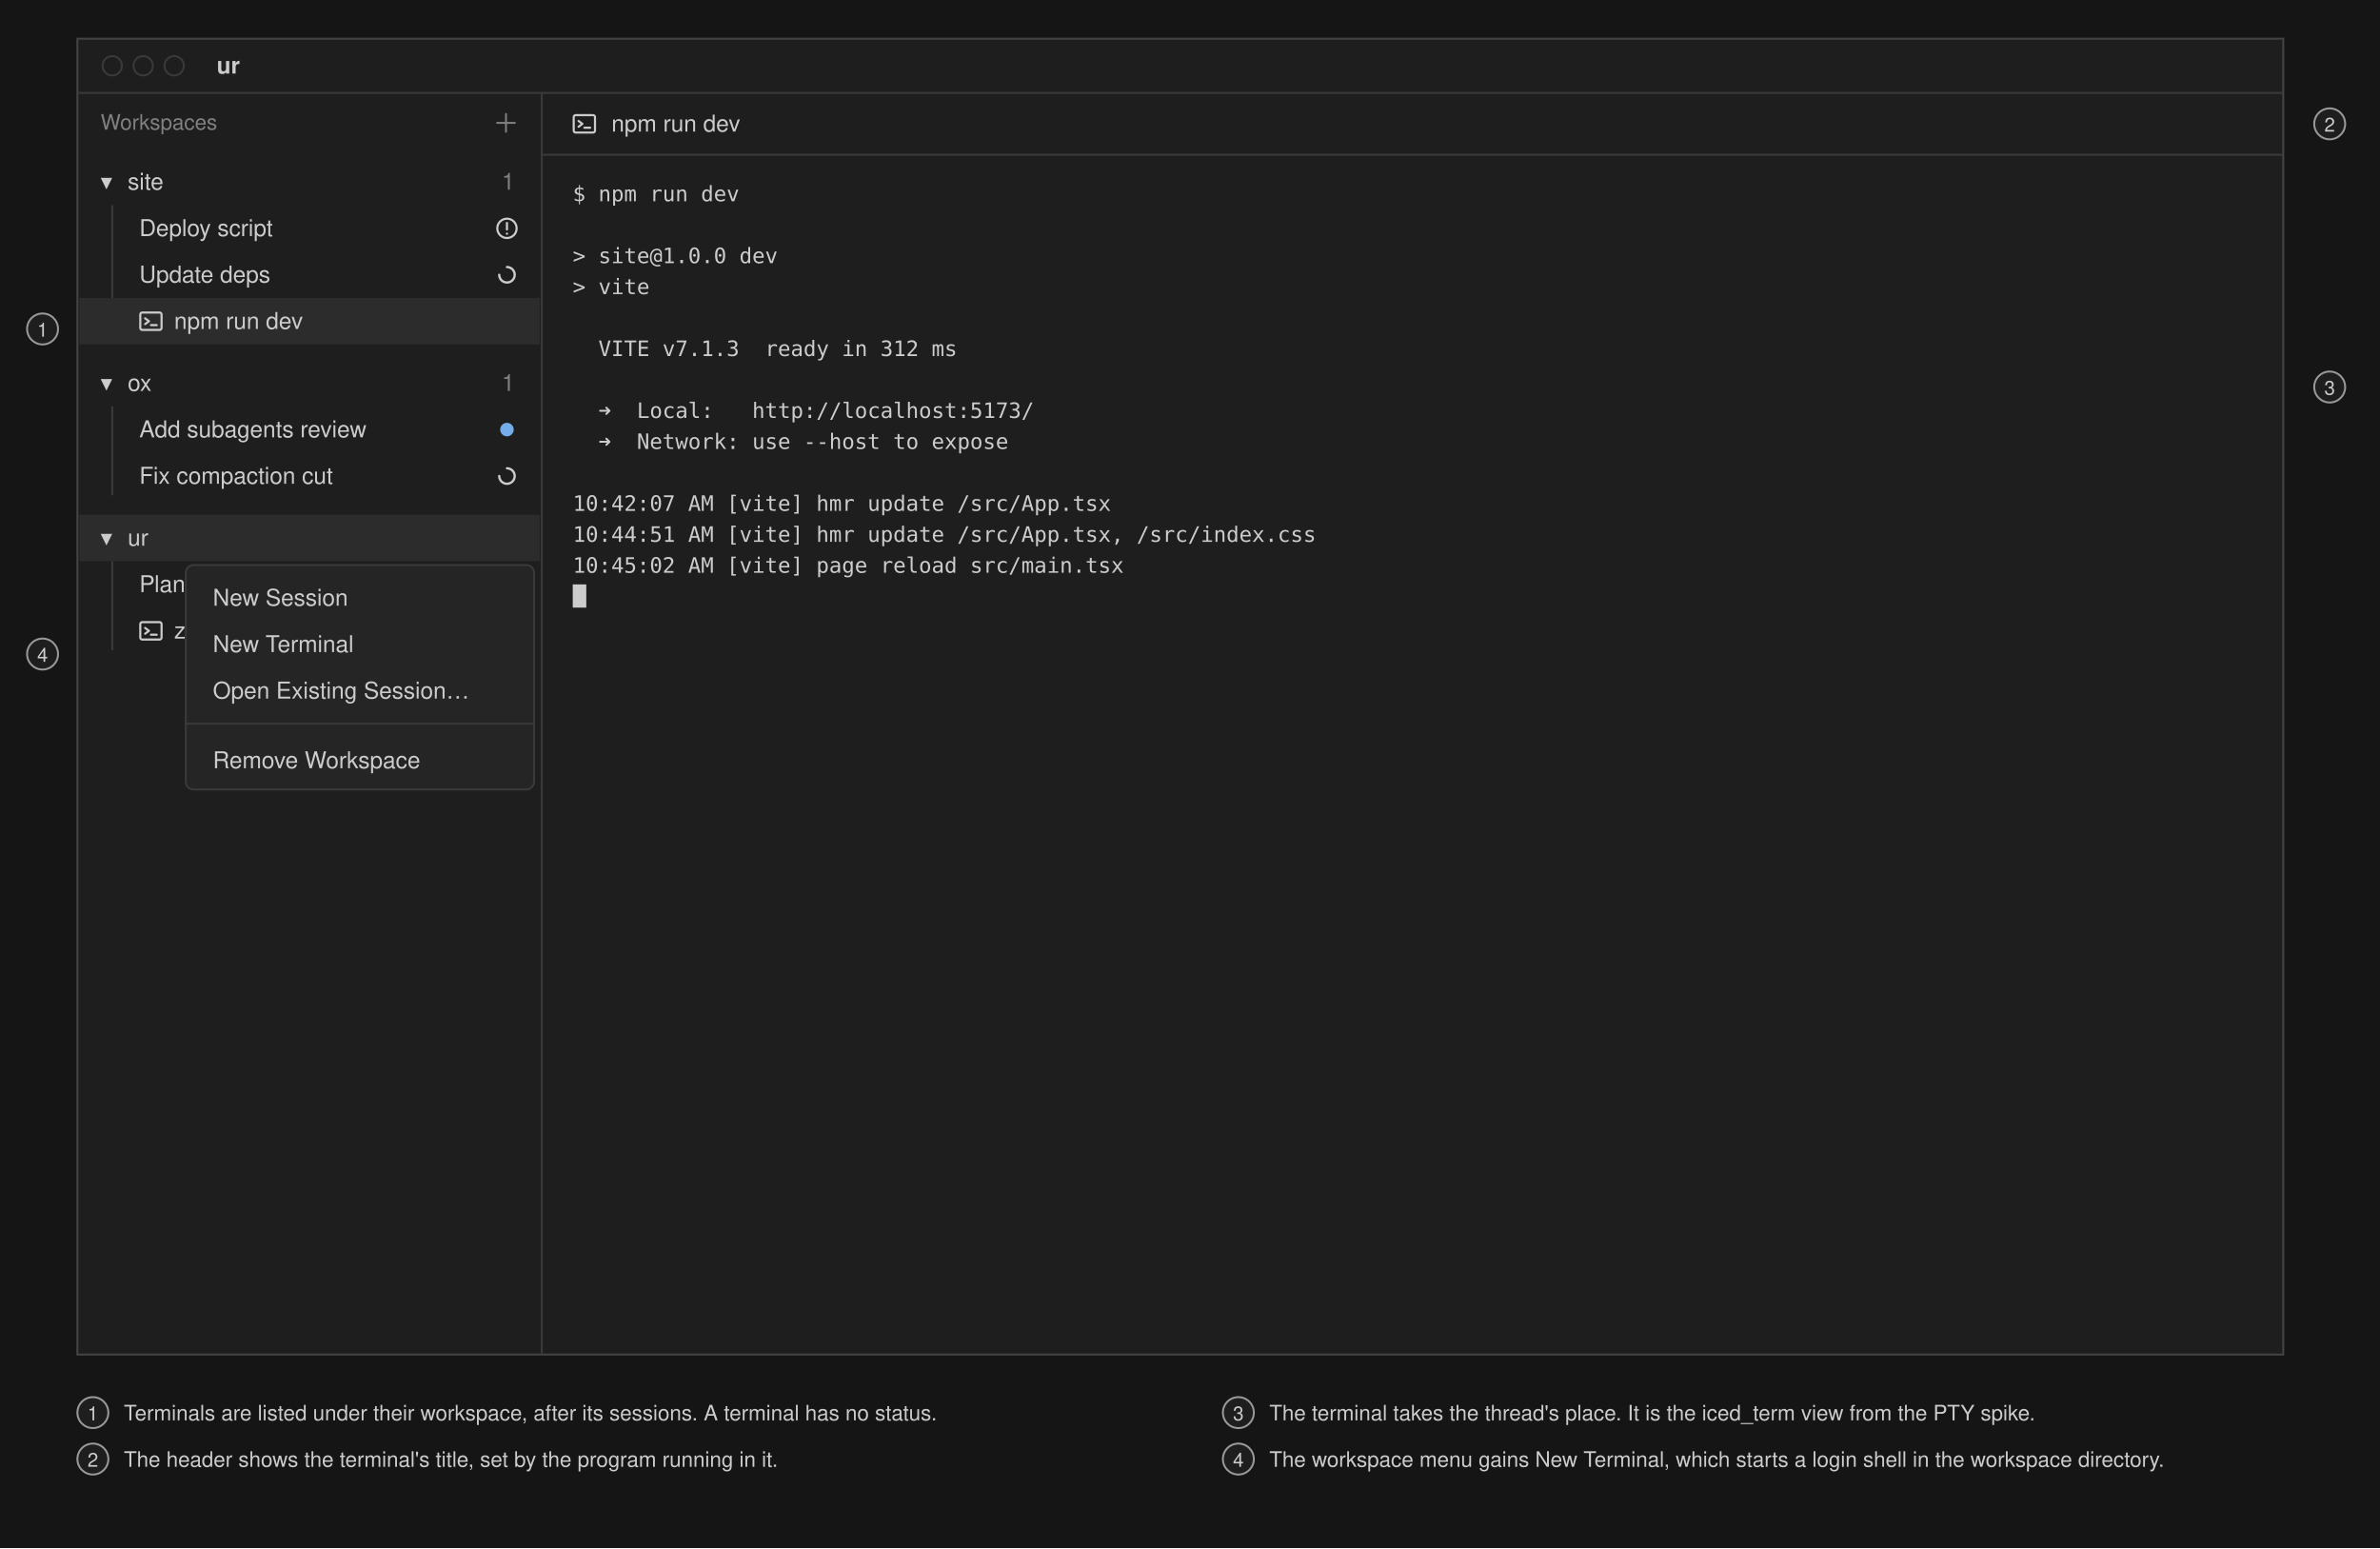
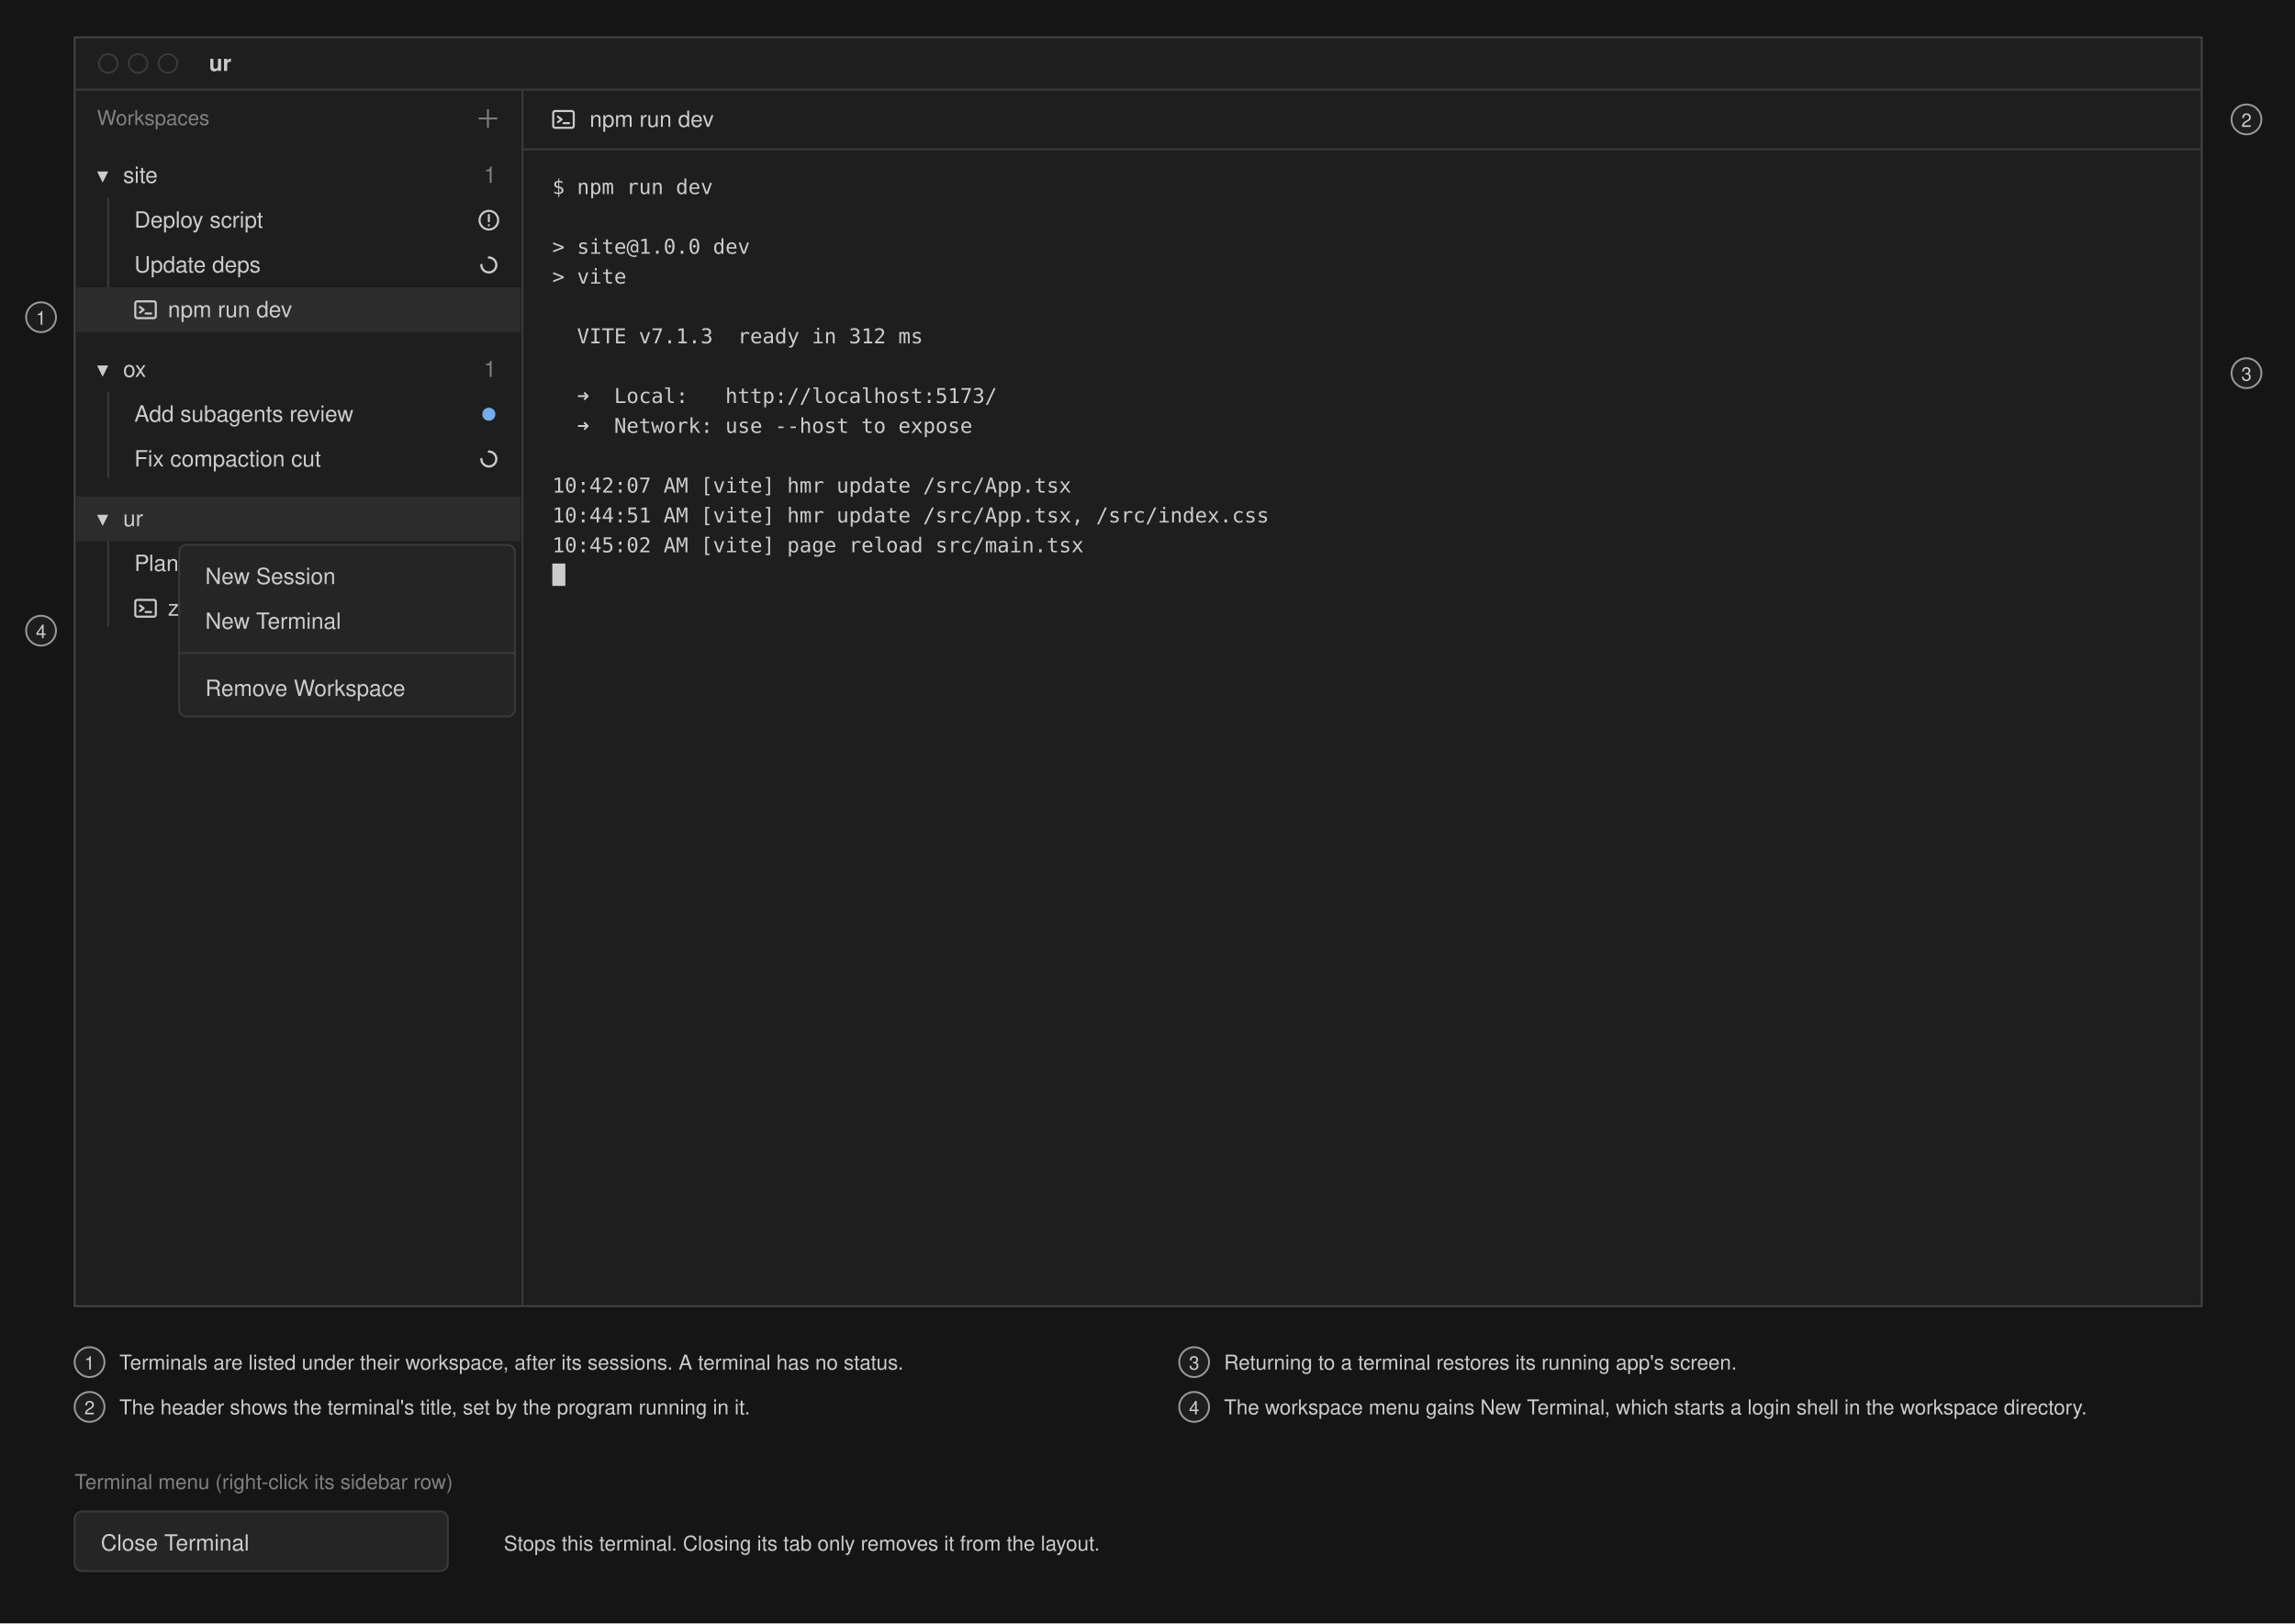
- <svg xmlns="http://www.w3.org/2000/svg" width="1230" height="800" viewBox="0 0 1230 800" font-family="-apple-system, Helvetica, Arial, sans-serif" font-size="12" fill="#ccc">
+ <svg xmlns="http://www.w3.org/2000/svg" width="1230" height="870" viewBox="0 0 1230 870" font-family="-apple-system, Helvetica, Arial, sans-serif" font-size="12" fill="#ccc">
  <defs>
    <style>
      .rule { stroke: #3a3a3a; fill: none; }
      .frame { stroke: #444; fill: #1e1e1e; }
      .bar { fill: #3a3a3a; }
      .muted { fill: #808080; }
      .bold { font-weight: 600; }
      .mono { font-family: Menlo, monospace; white-space: pre; }
      .num { fill: #1e1e1e; stroke: #999; }
      .num-text { font-size: 10px; text-anchor: middle; }
      .icon { color: #ccc; }
      .icon-muted { color: #808080; }
    </style>
    <symbol id="sparkle" viewBox="0 0 12 12" fill="none" stroke="currentColor" stroke-width="1.1" stroke-linejoin="round">
      <path d="M6 .5 7.3 4.7 11.5 6 7.3 7.3 6 11.5 4.7 7.3 .5 6 4.7 4.7Z" />
    </symbol>
    <symbol id="bulb" viewBox="0 0 12 12" fill="none" stroke="currentColor" stroke-width="1.1" stroke-linecap="round">
      <circle cx="6" cy="5" r="3.5" />
      <path d="M4.5 10.5h3" />
    </symbol>
    <symbol id="search" viewBox="0 0 12 12" fill="none" stroke="currentColor" stroke-width="1.1" stroke-linecap="round">
      <circle cx="5" cy="5" r="3.5" />
      <path d="M7.6 7.6 11 11" />
    </symbol>
    <symbol id="pencil" viewBox="0 0 12 12" fill="none" stroke="currentColor" stroke-width="1.1" stroke-linejoin="round">
      <path d="M1.5 10.5 2 8 8.5 1.5l2 2L4 10Z" />
    </symbol>
    <symbol id="plus" viewBox="0 0 12 12" fill="none" stroke="currentColor" stroke-width="1.1" stroke-linecap="round">
      <path d="M6 1v10M1 6h10" />
    </symbol>
    <symbol id="expand" viewBox="0 0 12 12" fill="none" stroke="currentColor" stroke-width="1.1" stroke-linecap="round">
      <path d="M7 1h4v4M5 11H1V7M11 1 7 5M1 11l4-4" />
    </symbol>
    <symbol id="dots" viewBox="0 0 12 12" fill="currentColor">
      <circle cx="2" cy="6" r="1" />
      <circle cx="6" cy="6" r="1" />
      <circle cx="10" cy="6" r="1" />
    </symbol>
    <symbol id="send" viewBox="0 0 12 12" fill="none" stroke="currentColor" stroke-width="1.1" stroke-linejoin="round">
      <path d="M1 1.5 11 6 1 10.5 2.8 6Z" />
    </symbol>
    <symbol id="ring" viewBox="0 0 12 12" fill="none" stroke="currentColor" stroke-width="1.4">
      <circle cx="6" cy="6" r="5" />
    </symbol>
    <symbol id="target" viewBox="0 0 12 12" fill="none" stroke="currentColor" stroke-width="1.1" stroke-linecap="round">
      <circle cx="6" cy="6" r="4.5" />
      <path d="M6 .5v2.5M6 9v2.5M.5 6H3M9 6h2.5" />
    </symbol>
    <symbol id="copy" viewBox="0 0 12 12" fill="none" stroke="currentColor" stroke-width="1.1">
      <rect x="3.5" y="3.5" width="7" height="7" rx="1" />
      <path d="M1.5 8V2.5a1 1 0 0 1 1-1H8" />
    </symbol>
    <symbol id="terminal" viewBox="0 0 12 12" fill="none" stroke="currentColor" stroke-width="1.1" stroke-linecap="round" stroke-linejoin="round">
      <rect x=".5" y="1.5" width="11" height="9" rx="1" />
      <path d="M3 4.5 5 6 3 7.5M6 8h3" />
    </symbol>
    <symbol id="split" viewBox="0 0 12 12" fill="none" stroke="currentColor" stroke-width="1.1">
      <rect x=".5" y="1.5" width="11" height="9" rx="1" />
      <path d="M6 1.5v9" />
    </symbol>
    <symbol id="spinner" viewBox="0 0 12 12" fill="none" stroke="currentColor" stroke-width="1.2" stroke-linecap="round">
      <path d="M6 2a4 4 0 1 1-4 4" />
    </symbol>
    <symbol id="cross" viewBox="0 0 12 12" fill="none" stroke="currentColor" stroke-width="1.2" stroke-linecap="round">
      <path d="M3 3l6 6M9 3 3 9" />
    </symbol>
    <symbol id="alert" viewBox="0 0 12 12" fill="none" stroke="currentColor" stroke-width="1.1" stroke-linecap="round">
      <circle cx="6" cy="6" r="5" />
      <path d="M6 3.2v3.4M6 8.7v.1" />
    </symbol>
    <symbol id="image" viewBox="0 0 12 12" fill="none" stroke="currentColor" stroke-width="1.1" stroke-linejoin="round">
      <rect x=".5" y="1.5" width="11" height="9" rx="1" />
      <path d="M.5 9 4 5.5 7 8.5 8.5 7 11.5 10" />
      <circle cx="8.5" cy="4.5" r="1" />
    </symbol>
    <symbol id="check" viewBox="0 0 12 12" fill="none" stroke="currentColor" stroke-width="1.2" stroke-linecap="round" stroke-linejoin="round">
      <path d="M2 6.5 4.8 9 10 3" />
    </symbol>
  </defs>
-   <rect width="1230" height="800" fill="#151515" />
+   <rect width="1230" height="870" fill="#151515" />
  <rect x="40" y="20" width="1140" height="680" class="frame" />
  <line x1="40" y1="48" x2="1180" y2="48" class="rule" />
  <circle cx="58" cy="34" r="5" class="rule" />
  <circle cx="74" cy="34" r="5" class="rule" />
  <circle cx="90" cy="34" r="5" class="rule" />
  <text x="112" y="38" class="bold">ur</text>
  <line x1="280" y1="48" x2="280" y2="700" class="rule" />
  <text x="52" y="67" class="muted" font-size="11">Workspaces</text>
  <use href="#plus" x="256" y="58" width="11" height="11" class="icon-muted" />
  <text x="52" y="98">▾</text>
  <text x="66" y="98">site</text>
  <text x="266" y="98" class="muted" text-anchor="end">1</text>
  <line x1="58" y1="106" x2="58" y2="176" class="rule" />
  <text x="72" y="122">Deploy script</text>
  <use href="#alert" x="256" y="112" width="12" height="12" class="icon" />
  <text x="72" y="146">Update deps</text>
  <use href="#spinner" x="256" y="136" width="12" height="12" class="icon" />
  <rect x="41" y="154" width="238" height="24" fill="#2c2c2c" />
  <use href="#terminal" x="72" y="160" width="12" height="12" class="icon" />
  <text x="90" y="170">npm run dev</text>
  <text x="52" y="202">▾</text>
  <text x="66" y="202">ox</text>
  <text x="266" y="202" class="muted" text-anchor="end">1</text>
  <line x1="58" y1="210" x2="58" y2="256" class="rule" />
  <text x="72" y="226">Add subagents review</text>
  <circle cx="262" cy="222" r="3.5" fill="#74ade8" />
  <text x="72" y="250">Fix compaction cut</text>
  <use href="#spinner" x="256" y="240" width="12" height="12" class="icon" />
  <rect x="41" y="266" width="238" height="24" fill="#2c2c2c" />
  <text x="52" y="282">▾</text>
  <text x="66" y="282">ur</text>
  <line x1="58" y1="290" x2="58" y2="336" class="rule" />
  <text x="72" y="306">Plan milestone 2</text>
  <use href="#terminal" x="72" y="320" width="12" height="12" class="icon" />
  <text x="90" y="330">zsh</text>
-   <rect x="96" y="292" width="180" height="116" rx="4" fill="#252525" stroke="#3a3a3a" />
+   <rect x="96" y="292" width="180" height="92" rx="4" fill="#252525" stroke="#3a3a3a" />
  <text x="110" y="313">New Session</text>
  <text x="110" y="337">New Terminal</text>
-   <text x="110" y="361">Open Existing Session…</text>
-   <line x1="96" y1="374" x2="276" y2="374" class="rule" />
-   <text x="110" y="397">Remove Workspace</text>
+   <line x1="96" y1="350" x2="276" y2="350" class="rule" />
+   <text x="110" y="373">Remove Workspace</text>
  <use href="#terminal" x="296" y="58" width="12" height="12" class="icon" />
  <text x="316" y="68">npm run dev</text>
  <line x1="280" y1="80" x2="1180" y2="80" class="rule" />
  <text x="296" y="104" class="mono" font-size="11" xml:space="preserve">$ npm run dev</text>
  <text x="296" y="136" class="mono" font-size="11" xml:space="preserve">&gt; site@1.0.0 dev</text>
  <text x="296" y="152" class="mono" font-size="11" xml:space="preserve">&gt; vite</text>
  <text x="296" y="184" class="mono" font-size="11" xml:space="preserve">  VITE v7.1.3  ready in 312 ms</text>
  <text x="296" y="216" class="mono" font-size="11" xml:space="preserve">  ➜  Local:   http://localhost:5173/</text>
  <text x="296" y="232" class="mono" font-size="11" xml:space="preserve">  ➜  Network: use --host to expose</text>
  <text x="296" y="264" class="mono" font-size="11" xml:space="preserve">10:42:07 AM [vite] hmr update /src/App.tsx</text>
  <text x="296" y="280" class="mono" font-size="11" xml:space="preserve">10:44:51 AM [vite] hmr update /src/App.tsx, /src/index.css</text>
  <text x="296" y="296" class="mono" font-size="11" xml:space="preserve">10:45:02 AM [vite] page reload src/main.tsx</text>
  <rect x="296" y="302" width="7" height="12" fill="#ccc" />
  <circle cx="22" cy="170" r="8" class="num" />
  <text x="22" y="174" class="num-text">1</text>
  <circle cx="1204" cy="64" r="8" class="num" />
  <text x="1204" y="68" class="num-text">2</text>
  <circle cx="1204" cy="200" r="8" class="num" />
  <text x="1204" y="204" class="num-text">3</text>
  <circle cx="22" cy="338" r="8" class="num" />
  <text x="22" y="342" class="num-text">4</text>
  <g font-size="11">
    <circle cx="48" cy="730" r="8" class="num" />
    <text x="48" y="734" class="num-text">1</text>
    <text x="64" y="734">Terminals are listed under their workspace, after its sessions. A terminal has no status.</text>
    <circle cx="48" cy="754" r="8" class="num" />
    <text x="48" y="758" class="num-text">2</text>
    <text x="64" y="758">The header shows the terminal's title, set by the program running in it.</text>
    <circle cx="640" cy="730" r="8" class="num" />
    <text x="640" y="734" class="num-text">3</text>
-     <text x="656" y="734">The terminal takes the thread's place. It is the iced_term view from the PTY spike.</text>
+     <text x="656" y="734">Returning to a terminal restores its running app's screen.</text>
    <circle cx="640" cy="754" r="8" class="num" />
    <text x="640" y="758" class="num-text">4</text>
    <text x="656" y="758">The workspace menu gains New Terminal, which starts a login shell in the workspace directory.</text>
  </g>
+   <text x="40" y="798" class="muted" font-size="11">Terminal menu (right-click its sidebar row)</text>
+   <rect x="40" y="810" width="200" height="32" rx="4" fill="#252525" stroke="#3a3a3a" />
+   <text x="54" y="831">Close Terminal</text>
+   <text x="270" y="831" font-size="11">Stops this terminal. Closing its tab only removes it from the layout.</text>
</svg>
